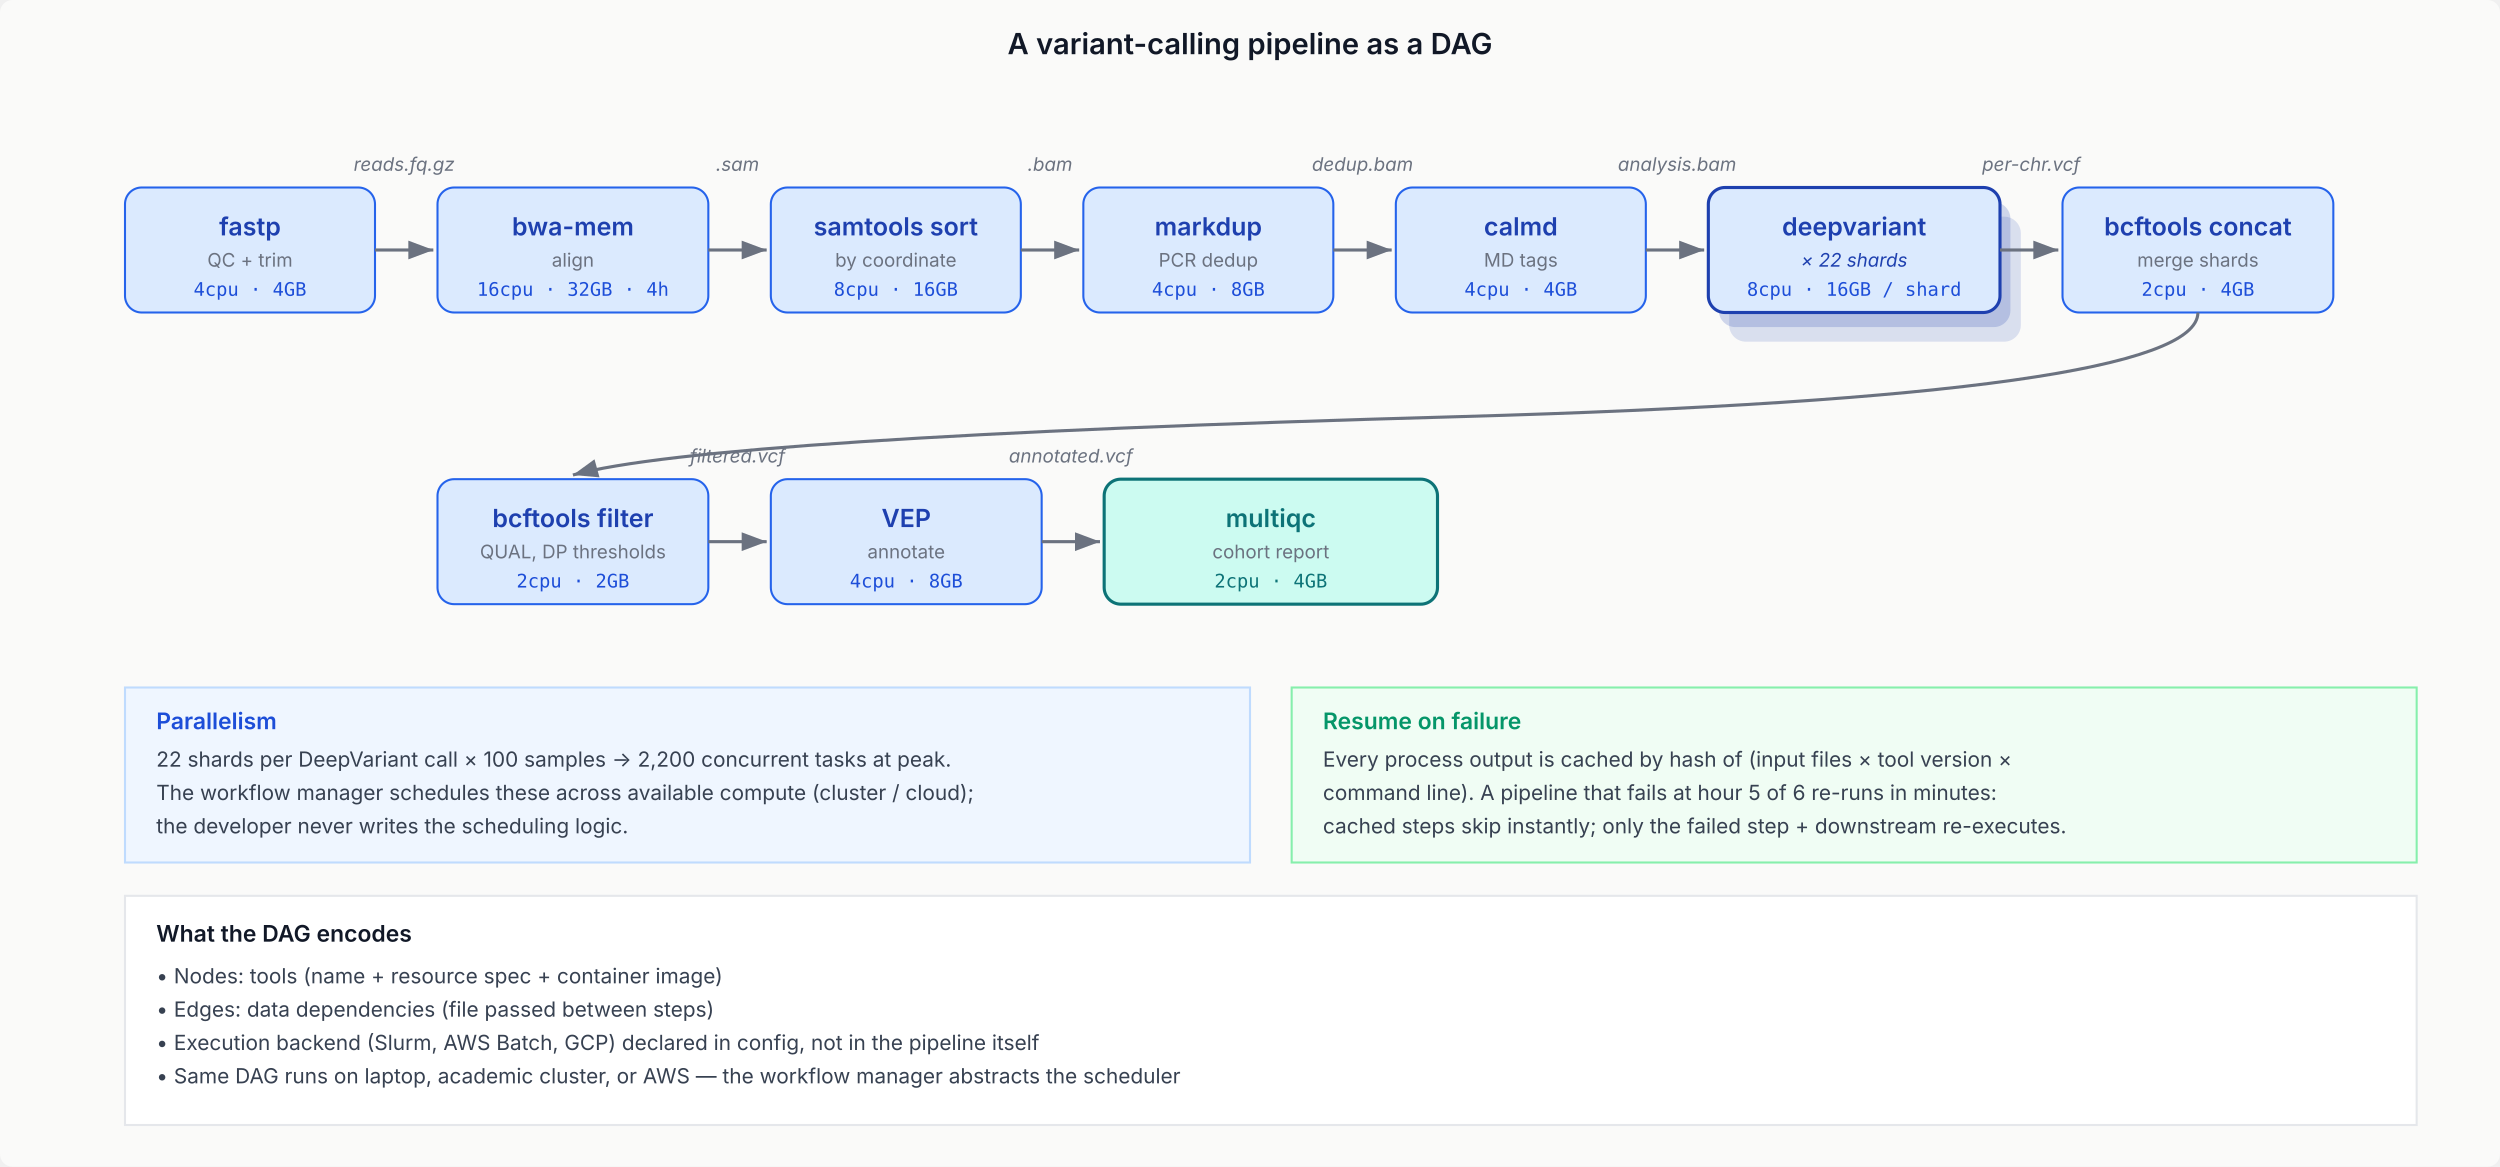
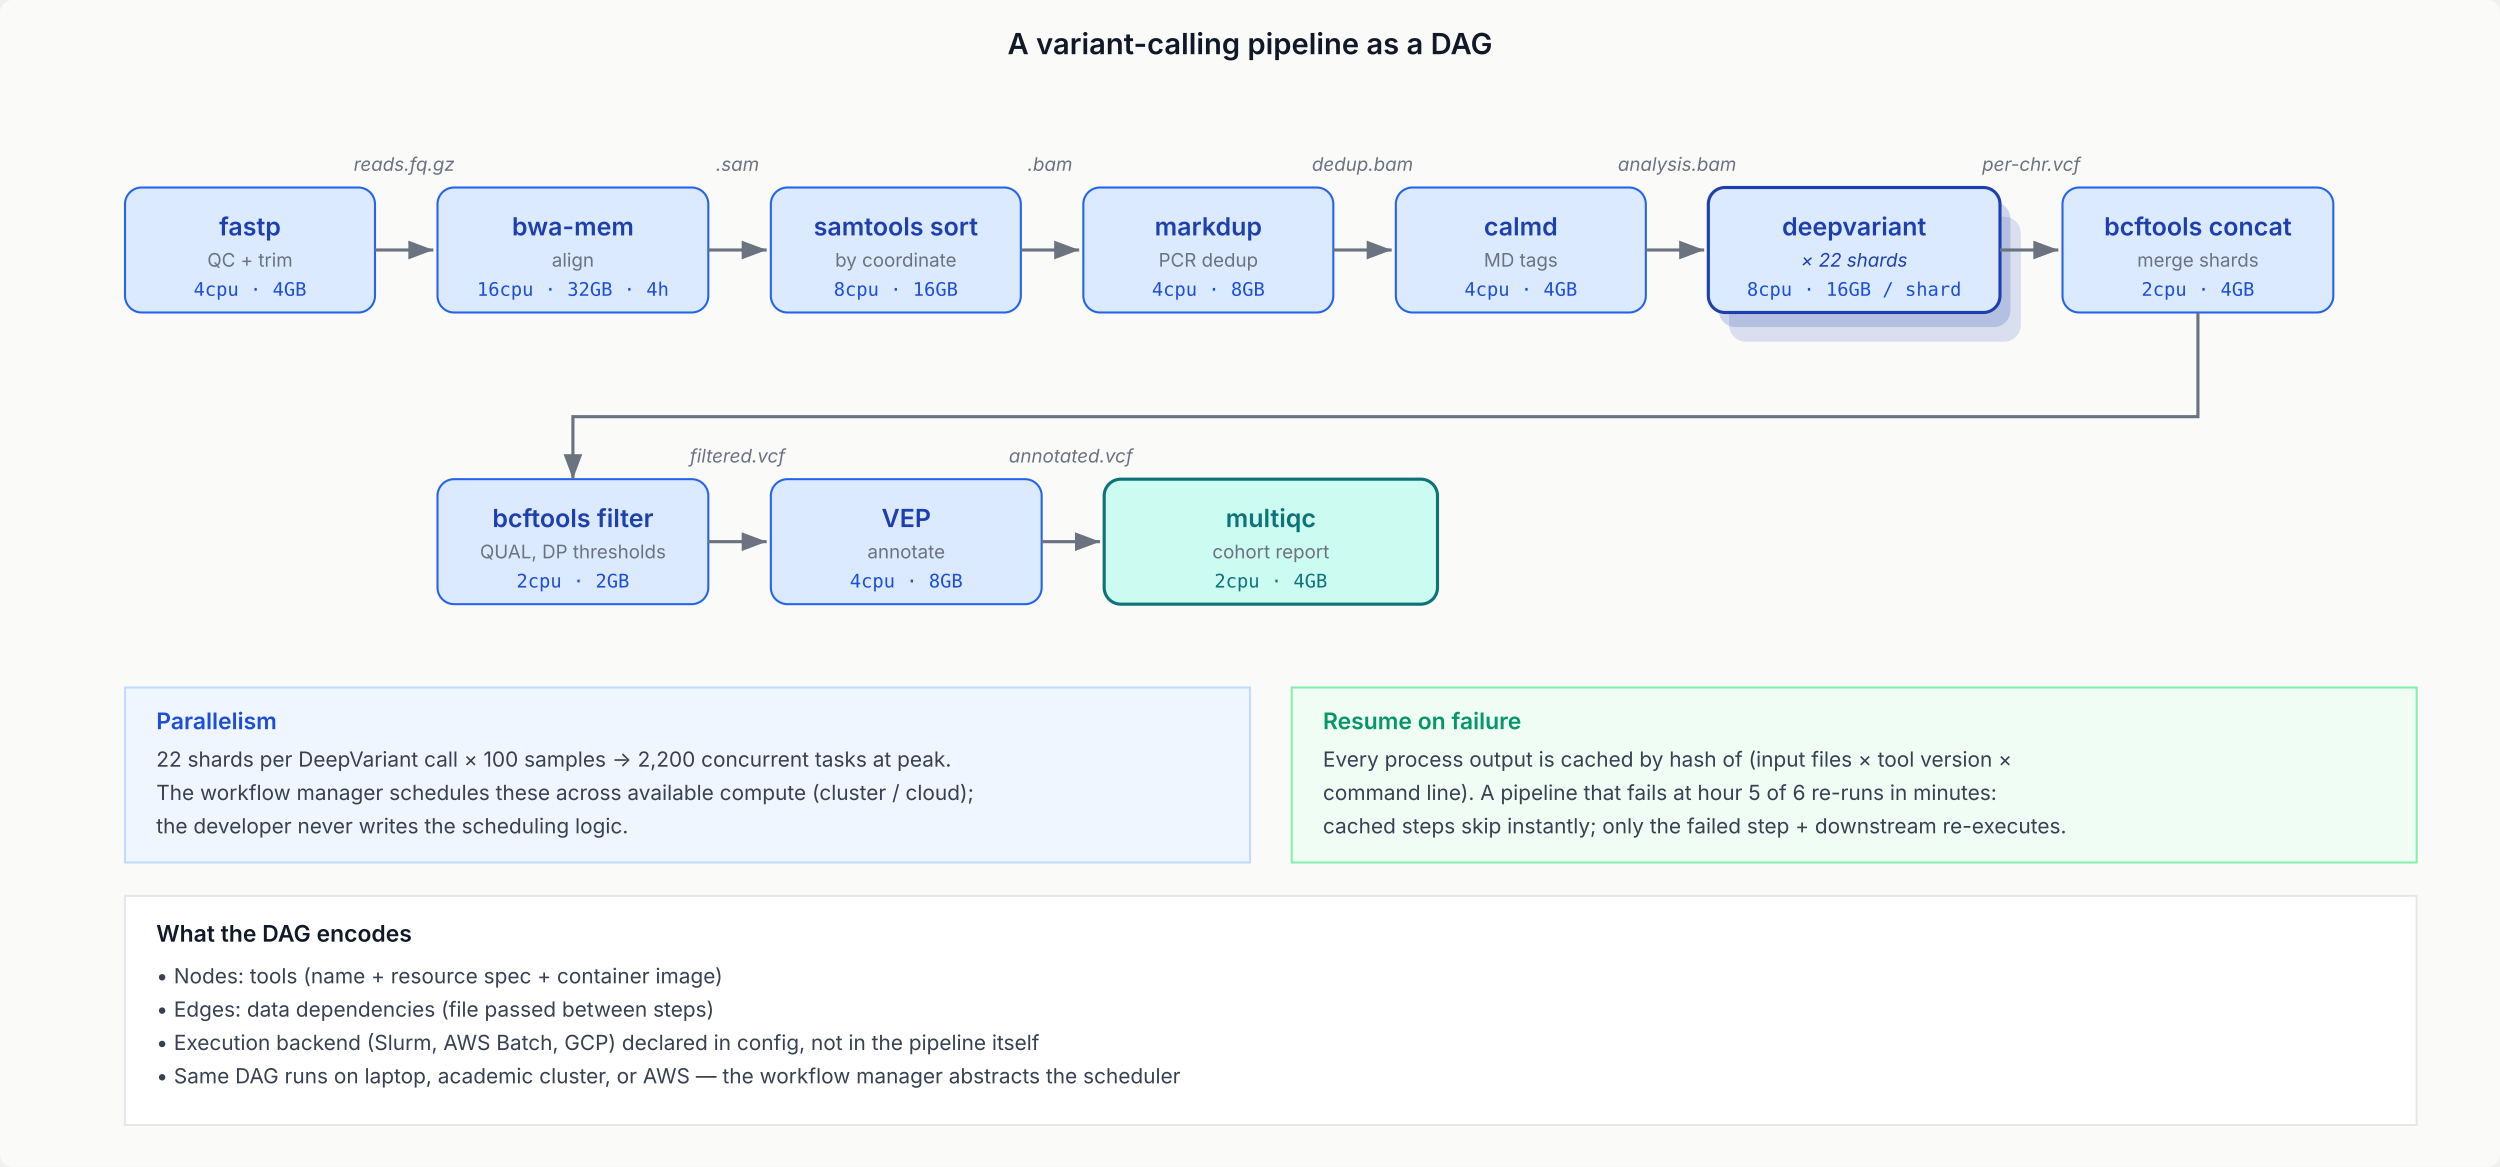
<svg xmlns="http://www.w3.org/2000/svg" viewBox="0 0 1200 560" width="1200" height="560" font-family="Inter, sans-serif">
  <defs>
    <style>
      text { font-family: Inter, sans-serif; }
      .mono { font-family: 'JetBrains Mono', monospace; font-size: 9px; }
    </style>
    <marker id="arr5" markerWidth="8" markerHeight="6" refX="8" refY="3" orient="auto">
      <polygon points="0 0, 8 3, 0 6" fill="#6b7280" />
    </marker>
  </defs>
  <rect width="1200" height="560" fill="#fafaf9" rx="6" />
  <text x="600" y="26" text-anchor="middle" font-size="14" font-weight="600" fill="#111827">A variant-calling pipeline as a DAG</text>
  <g>
    <rect x="60" y="90" width="120" height="60" fill="#dbeafe" stroke="#2563eb" rx="8" />
    <text x="120" y="113" text-anchor="middle" font-size="12" font-weight="600" fill="#1e40af">fastp</text>
    <text x="120" y="128" text-anchor="middle" font-size="9" fill="#6b7280">QC + trim</text>
    <text x="120" y="142" text-anchor="middle" class="mono" fill="#1d4ed8">4cpu · 4GB</text>
  </g>
  <g>
    <rect x="210" y="90" width="130" height="60" fill="#dbeafe" stroke="#2563eb" rx="8" />
    <text x="275" y="113" text-anchor="middle" font-size="12" font-weight="600" fill="#1e40af">bwa-mem</text>
    <text x="275" y="128" text-anchor="middle" font-size="9" fill="#6b7280">align</text>
    <text x="275" y="142" text-anchor="middle" class="mono" fill="#1d4ed8">16cpu · 32GB · 4h</text>
  </g>
  <g>
    <rect x="370" y="90" width="120" height="60" fill="#dbeafe" stroke="#2563eb" rx="8" />
    <text x="430" y="113" text-anchor="middle" font-size="12" font-weight="600" fill="#1e40af">samtools sort</text>
    <text x="430" y="128" text-anchor="middle" font-size="9" fill="#6b7280">by coordinate</text>
    <text x="430" y="142" text-anchor="middle" class="mono" fill="#1d4ed8">8cpu · 16GB</text>
  </g>
  <g>
    <rect x="520" y="90" width="120" height="60" fill="#dbeafe" stroke="#2563eb" rx="8" />
    <text x="580" y="113" text-anchor="middle" font-size="12" font-weight="600" fill="#1e40af">markdup</text>
    <text x="580" y="128" text-anchor="middle" font-size="9" fill="#6b7280">PCR dedup</text>
    <text x="580" y="142" text-anchor="middle" class="mono" fill="#1d4ed8">4cpu · 8GB</text>
  </g>
  <g>
    <rect x="670" y="90" width="120" height="60" fill="#dbeafe" stroke="#2563eb" rx="8" />
    <text x="730" y="113" text-anchor="middle" font-size="12" font-weight="600" fill="#1e40af">calmd</text>
    <text x="730" y="128" text-anchor="middle" font-size="9" fill="#6b7280">MD tags</text>
    <text x="730" y="142" text-anchor="middle" class="mono" fill="#1d4ed8">4cpu · 4GB</text>
  </g>
  <g>
    <rect x="830" y="104" width="140" height="60" fill="#1e40af" rx="8" opacity="0.15" />
    <rect x="825" y="97" width="140" height="60" fill="#1e40af" rx="8" opacity="0.2" />
    <rect x="820" y="90" width="140" height="60" fill="#dbeafe" stroke="#1e40af" stroke-width="1.5" rx="8" />
    <text x="890" y="113" text-anchor="middle" font-size="12" font-weight="600" fill="#1e40af">deepvariant</text>
    <text x="890" y="128" text-anchor="middle" font-size="9" fill="#1e40af" font-style="italic">× 22 shards</text>
    <text x="890" y="142" text-anchor="middle" class="mono" fill="#1d4ed8">8cpu · 16GB / shard</text>
  </g>
  <g>
    <rect x="990" y="90" width="130" height="60" fill="#dbeafe" stroke="#2563eb" rx="8" />
    <text x="1055" y="113" text-anchor="middle" font-size="12" font-weight="600" fill="#1e40af">bcftools concat</text>
    <text x="1055" y="128" text-anchor="middle" font-size="9" fill="#6b7280">merge shards</text>
    <text x="1055" y="142" text-anchor="middle" class="mono" fill="#1d4ed8">2cpu · 4GB</text>
  </g>
  <g>
    <rect x="210" y="230" width="130" height="60" fill="#dbeafe" stroke="#2563eb" rx="8" />
    <text x="275" y="253" text-anchor="middle" font-size="12" font-weight="600" fill="#1e40af">bcftools filter</text>
    <text x="275" y="268" text-anchor="middle" font-size="9" fill="#6b7280">QUAL, DP thresholds</text>
    <text x="275" y="282" text-anchor="middle" class="mono" fill="#1d4ed8">2cpu · 2GB</text>
  </g>
  <g>
    <rect x="370" y="230" width="130" height="60" fill="#dbeafe" stroke="#2563eb" rx="8" />
    <text x="435" y="253" text-anchor="middle" font-size="12" font-weight="600" fill="#1e40af">VEP</text>
    <text x="435" y="268" text-anchor="middle" font-size="9" fill="#6b7280">annotate</text>
    <text x="435" y="282" text-anchor="middle" class="mono" fill="#1d4ed8">4cpu · 8GB</text>
  </g>
  <g>
    <rect x="530" y="230" width="160" height="60" fill="#ccfbf1" stroke="#0d7377" stroke-width="1.5" rx="8" />
    <text x="610" y="253" text-anchor="middle" font-size="12" font-weight="600" fill="#0d7377">multiqc</text>
    <text x="610" y="268" text-anchor="middle" font-size="9" fill="#6b7280">cohort report</text>
    <text x="610" y="282" text-anchor="middle" class="mono" fill="#0d7377">2cpu · 4GB</text>
  </g>
  <g stroke="#6b7280" stroke-width="1.5" fill="none">
    <line x1="180" y1="120" x2="208" y2="120" marker-end="url(#arr5)" />
    <line x1="340" y1="120" x2="368" y2="120" marker-end="url(#arr5)" />
    <line x1="490" y1="120" x2="518" y2="120" marker-end="url(#arr5)" />
    <line x1="640" y1="120" x2="668" y2="120" marker-end="url(#arr5)" />
    <line x1="790" y1="120" x2="818" y2="120" marker-end="url(#arr5)" />
    <line x1="960" y1="120" x2="988" y2="120" marker-end="url(#arr5)" />
-     <path d="M 1055 150 Q 1055 190 700 200 Q 340 210 275 228" marker-end="url(#arr5)" />
+     <path d="M 1055 150 V 200 H 275 V 230" marker-end="url(#arr5)" />
    <line x1="340" y1="260" x2="368" y2="260" marker-end="url(#arr5)" />
    <line x1="500" y1="260" x2="528" y2="260" marker-end="url(#arr5)" />
  </g>
  <g font-size="9" fill="#6b7280" class="mono" font-style="italic">
    <text x="194" y="82" text-anchor="middle">reads.fq.gz</text>
    <text x="354" y="82" text-anchor="middle">.sam</text>
    <text x="504" y="82" text-anchor="middle">.bam</text>
    <text x="654" y="82" text-anchor="middle">dedup.bam</text>
    <text x="805" y="82" text-anchor="middle">analysis.bam</text>
    <text x="975" y="82" text-anchor="middle">per-chr.vcf</text>
    <text x="354" y="222" text-anchor="middle">filtered.vcf</text>
    <text x="514" y="222" text-anchor="middle">annotated.vcf</text>
  </g>
  <rect x="60" y="330" width="540" height="84" fill="#eff6ff" stroke="#bfdbfe" />
  <text x="75" y="350" font-size="11" font-weight="600" fill="#1d4ed8">Parallelism</text>
  <text x="75" y="368" font-size="10" fill="#374151">22 shards per DeepVariant call × 100 samples → 2,200 concurrent tasks at peak.</text>
  <text x="75" y="384" font-size="10" fill="#374151">The workflow manager schedules these across available compute (cluster / cloud);</text>
  <text x="75" y="400" font-size="10" fill="#374151">the developer never writes the scheduling logic.</text>
  <rect x="620" y="330" width="540" height="84" fill="#f0fdf4" stroke="#86efac" />
  <text x="635" y="350" font-size="11" font-weight="600" fill="#059669">Resume on failure</text>
  <text x="635" y="368" font-size="10" fill="#374151">Every process output is cached by hash of (input files × tool version ×</text>
  <text x="635" y="384" font-size="10" fill="#374151">command line). A pipeline that fails at hour 5 of 6 re-runs in minutes:</text>
  <text x="635" y="400" font-size="10" fill="#374151">cached steps skip instantly; only the failed step + downstream re-executes.</text>
  <rect x="60" y="430" width="1100" height="110" fill="#fff" stroke="#e5e7eb" />
  <text x="75" y="452" font-size="11" font-weight="600" fill="#111827">What the DAG encodes</text>
  <g font-size="10" fill="#374151">
    <text x="75" y="472">• Nodes: tools (name + resource spec + container image)</text>
    <text x="75" y="488">• Edges: data dependencies (file passed between steps)</text>
    <text x="75" y="504">• Execution backend (Slurm, AWS Batch, GCP) declared in config, not in the pipeline itself</text>
    <text x="75" y="520">• Same DAG runs on laptop, academic cluster, or AWS — the workflow manager abstracts the scheduler</text>
  </g>
</svg>
